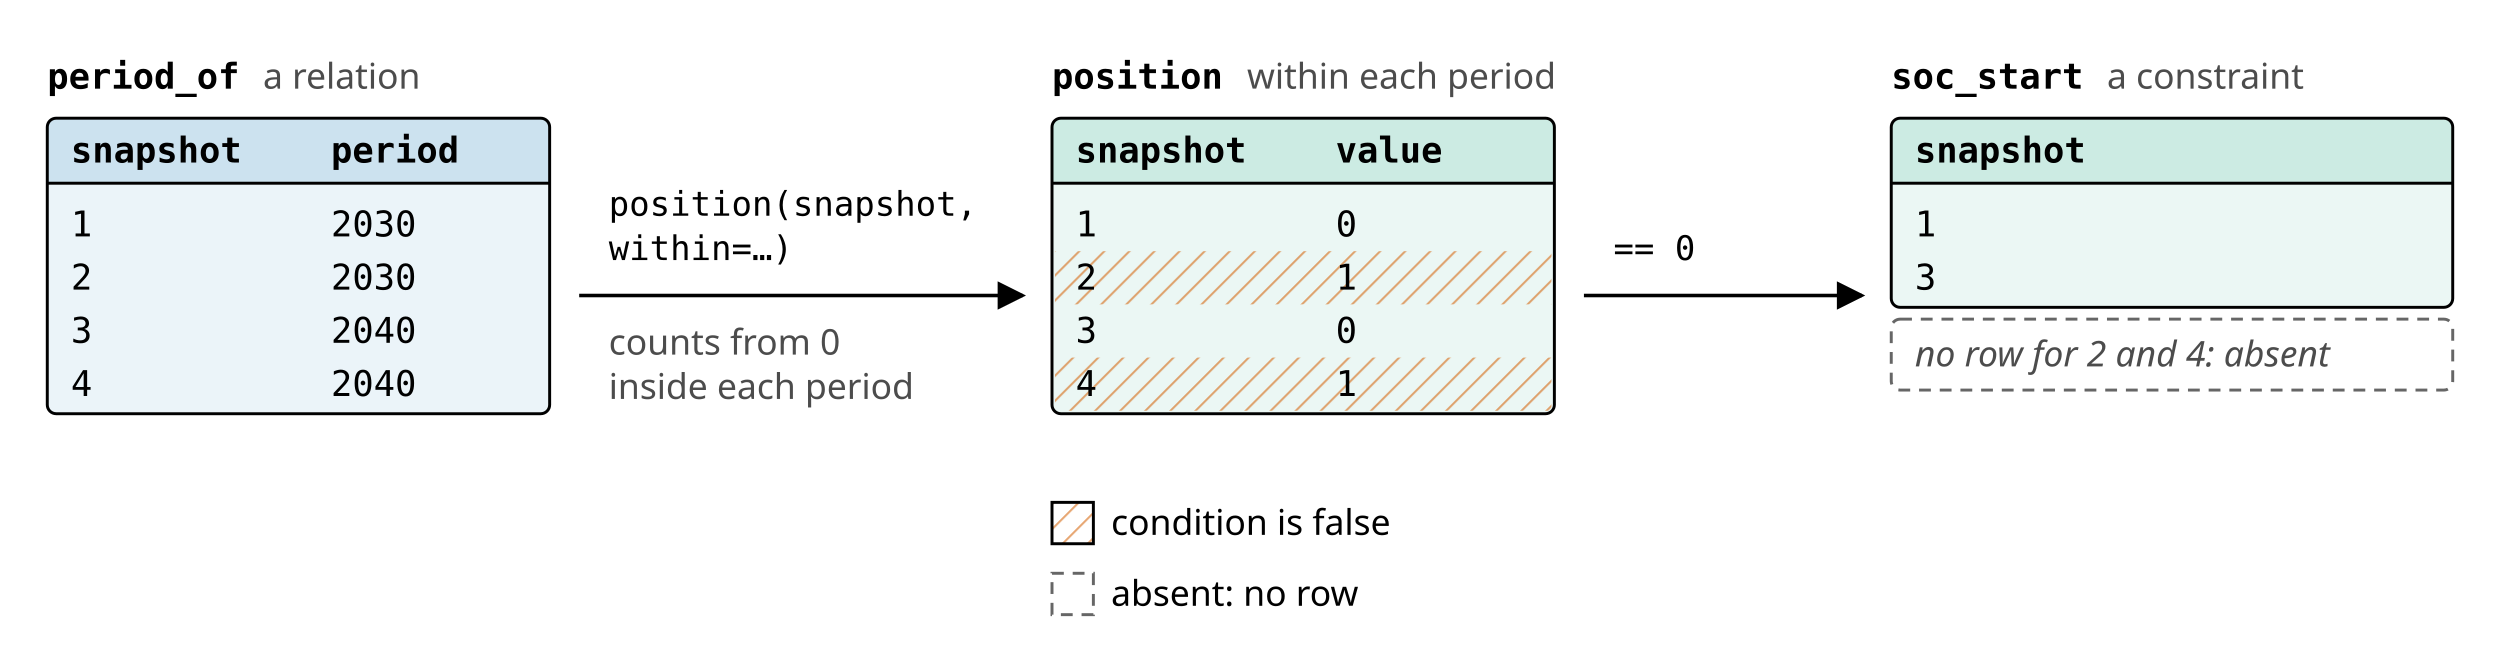
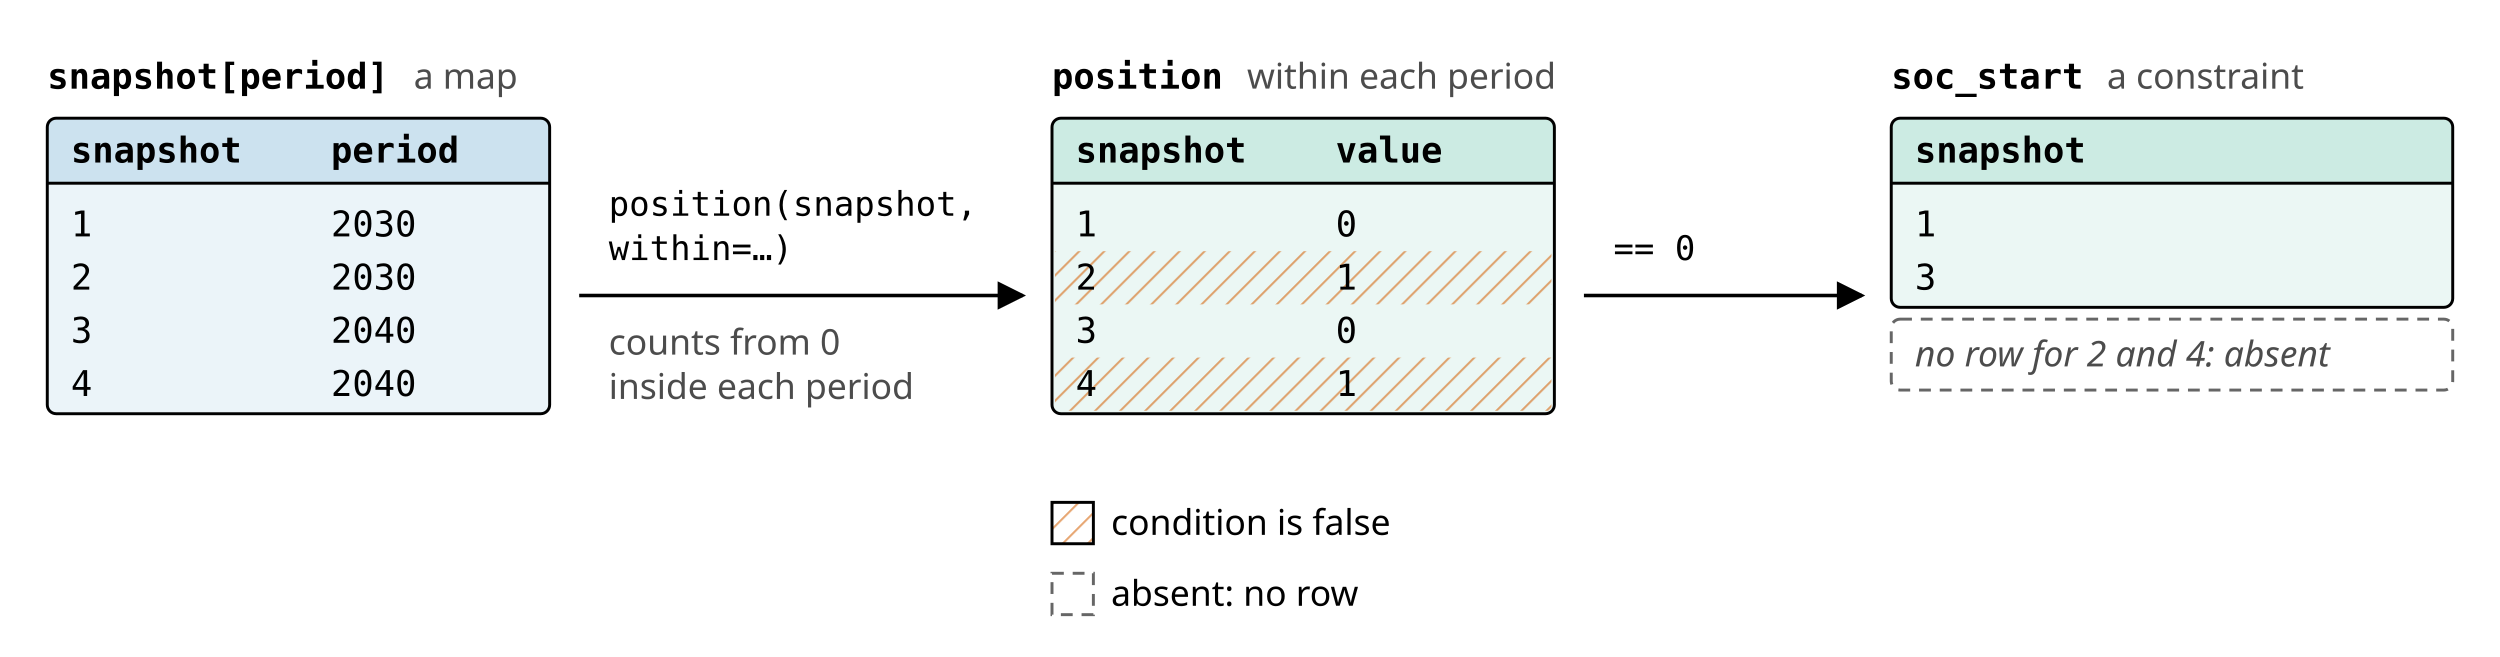
<svg xmlns="http://www.w3.org/2000/svg" viewBox="0 0 846 222" width="846" height="222" style="max-width: 100%; height: auto" role="img" aria-labelledby="epo-t epo-d" font-family="ui-sans-serif, system-ui, sans-serif" font-size="13">
  <defs>
    <pattern id="epo-hatch" width="6" height="6" patternUnits="userSpaceOnUse" patternTransform="rotate(45)">
      <line x1="0" y1="0" x2="0" y2="6" stroke="#D55E00" stroke-opacity="0.5" stroke-width="1.5" />
    </pattern>
    <marker id="epo-arrow" viewBox="0 0 8 8" refX="7" refY="4" markerWidth="8" markerHeight="8" orient="auto">
      <path d="M0,0 L8,4 L0,8 z" fill="currentColor" />
    </marker>
  </defs>
  <g stroke="none">
    <path d="M16,62 V43 A3,3 0 0 1 19,40 H183 A3,3 0 0 1 186,43 V62 Z" fill="#0072B2" fill-opacity="0.2" />
    <path d="M16,62 H186 V137 A3,3 0 0 1 183,140 H19 A3,3 0 0 1 16,137 Z" fill="#0072B2" fill-opacity="0.08" />
    <path d="M356,62 V43 A3,3 0 0 1 359,40 H523 A3,3 0 0 1 526,43 V62 Z" fill="#009E73" fill-opacity="0.2" />
    <path d="M356,62 H526 V137 A3,3 0 0 1 523,140 H359 A3,3 0 0 1 356,137 Z" fill="#009E73" fill-opacity="0.08" />
    <path d="M640,62 V43 A3,3 0 0 1 643,40 H827 A3,3 0 0 1 830,43 V62 Z" fill="#009E73" fill-opacity="0.2" />
    <path d="M640,62 H830 V101 A3,3 0 0 1 827,104 H643 A3,3 0 0 1 640,101 Z" fill="#009E73" fill-opacity="0.08" />
  </g>
  <g fill="none" stroke="currentColor" stroke-width="1">
    <rect x="16" y="40" width="170" height="100" rx="3" />
    <line x1="16" y1="62" x2="186" y2="62" />
    <rect x="356" y="40" width="170" height="100" rx="3" />
    <line x1="356" y1="62" x2="526" y2="62" />
    <rect x="357" y="85" width="168" height="18" fill="url(#epo-hatch)" stroke="none" />
    <rect x="357" y="121" width="168" height="18" fill="url(#epo-hatch)" stroke="none" />
    <rect x="640" y="40" width="190" height="64" rx="3" />
    <line x1="640" y1="62" x2="830" y2="62" />
    <rect x="640" y="108" width="190" height="24" rx="3" stroke-dasharray="4 3" stroke-opacity="0.6" />
    <rect x="356" y="170" width="14" height="14" fill="url(#epo-hatch)" />
    <rect x="356" y="194" width="14" height="14" stroke-dasharray="4 3" stroke-opacity="0.6" />
  </g>
  <g stroke="currentColor" fill="none" stroke-width="1.2" marker-end="url(#epo-arrow)">
    <path d="M196,100 L346,100" />
    <path d="M536,100 L630,100" />
  </g>
  <g fill="currentColor">
-     <text x="16" y="30" font-family="ui-monospace, SFMono-Regular, Menlo, monospace" font-size="12" font-weight="bold">period_of</text>
-     <text x="89" y="30" font-size="12" fill-opacity="0.7">a relation</text>
+     <text x="16" y="30" font-family="ui-monospace, SFMono-Regular, Menlo, monospace" font-size="12" font-weight="bold">snapshot[period]</text>
+     <text x="140" y="30" font-size="12" fill-opacity="0.7">a map</text>
    <text x="24" y="55" font-family="ui-monospace, SFMono-Regular, Menlo, monospace" font-size="12" font-weight="bold">snapshot</text>
    <text x="112" y="55" font-family="ui-monospace, SFMono-Regular, Menlo, monospace" font-size="12" font-weight="bold">period</text>
    <text x="24" y="80" font-family="ui-monospace, SFMono-Regular, Menlo, monospace" font-size="12">1</text>
    <text x="112" y="80" font-family="ui-monospace, SFMono-Regular, Menlo, monospace" font-size="12">2030</text>
    <text x="24" y="98" font-family="ui-monospace, SFMono-Regular, Menlo, monospace" font-size="12">2</text>
    <text x="112" y="98" font-family="ui-monospace, SFMono-Regular, Menlo, monospace" font-size="12">2030</text>
    <text x="24" y="116" font-family="ui-monospace, SFMono-Regular, Menlo, monospace" font-size="12">3</text>
    <text x="112" y="116" font-family="ui-monospace, SFMono-Regular, Menlo, monospace" font-size="12">2040</text>
    <text x="24" y="134" font-family="ui-monospace, SFMono-Regular, Menlo, monospace" font-size="12">4</text>
    <text x="112" y="134" font-family="ui-monospace, SFMono-Regular, Menlo, monospace" font-size="12">2040</text>
    <text x="356" y="30" font-family="ui-monospace, SFMono-Regular, Menlo, monospace" font-size="12" font-weight="bold">position</text>
    <text x="422" y="30" font-size="12" fill-opacity="0.7">within each period</text>
    <text x="364" y="55" font-family="ui-monospace, SFMono-Regular, Menlo, monospace" font-size="12" font-weight="bold">snapshot</text>
    <text x="452" y="55" font-family="ui-monospace, SFMono-Regular, Menlo, monospace" font-size="12" font-weight="bold">value</text>
    <text x="364" y="80" font-family="ui-monospace, SFMono-Regular, Menlo, monospace" font-size="12">1</text>
    <text x="452" y="80" font-family="ui-monospace, SFMono-Regular, Menlo, monospace" font-size="12">0</text>
    <text x="364" y="98" font-family="ui-monospace, SFMono-Regular, Menlo, monospace" font-size="12">2</text>
    <text x="452" y="98" font-family="ui-monospace, SFMono-Regular, Menlo, monospace" font-size="12">1</text>
    <text x="364" y="116" font-family="ui-monospace, SFMono-Regular, Menlo, monospace" font-size="12">3</text>
    <text x="452" y="116" font-family="ui-monospace, SFMono-Regular, Menlo, monospace" font-size="12">0</text>
    <text x="364" y="134" font-family="ui-monospace, SFMono-Regular, Menlo, monospace" font-size="12">4</text>
    <text x="452" y="134" font-family="ui-monospace, SFMono-Regular, Menlo, monospace" font-size="12">1</text>
    <text x="640" y="30" font-family="ui-monospace, SFMono-Regular, Menlo, monospace" font-size="12" font-weight="bold">soc_start</text>
    <text x="713" y="30" font-size="12" fill-opacity="0.7">a constraint</text>
    <text x="648" y="55" font-family="ui-monospace, SFMono-Regular, Menlo, monospace" font-size="12" font-weight="bold">snapshot</text>
    <text x="648" y="80" font-family="ui-monospace, SFMono-Regular, Menlo, monospace" font-size="12">1</text>
    <text x="648" y="98" font-family="ui-monospace, SFMono-Regular, Menlo, monospace" font-size="12">3</text>
    <text x="648" y="124" font-size="12" font-style="italic" fill-opacity="0.7">no row for 2 and 4: absent</text>
    <text x="206" y="73" font-family="ui-monospace, SFMono-Regular, Menlo, monospace" font-size="11.5">position(snapshot,</text>
    <text x="206" y="88" font-family="ui-monospace, SFMono-Regular, Menlo, monospace" font-size="11.5">within=…)</text>
    <text x="206" y="120" font-size="12" fill-opacity="0.7">counts from 0</text>
    <text x="206" y="135" font-size="12" fill-opacity="0.7">inside each period</text>
    <text x="546" y="88" font-family="ui-monospace, SFMono-Regular, Menlo, monospace" font-size="11.5">== 0</text>
    <text x="376" y="181" font-size="12">condition is false</text>
    <text x="376" y="205" font-size="12">absent: no row</text>
  </g>
</svg>
